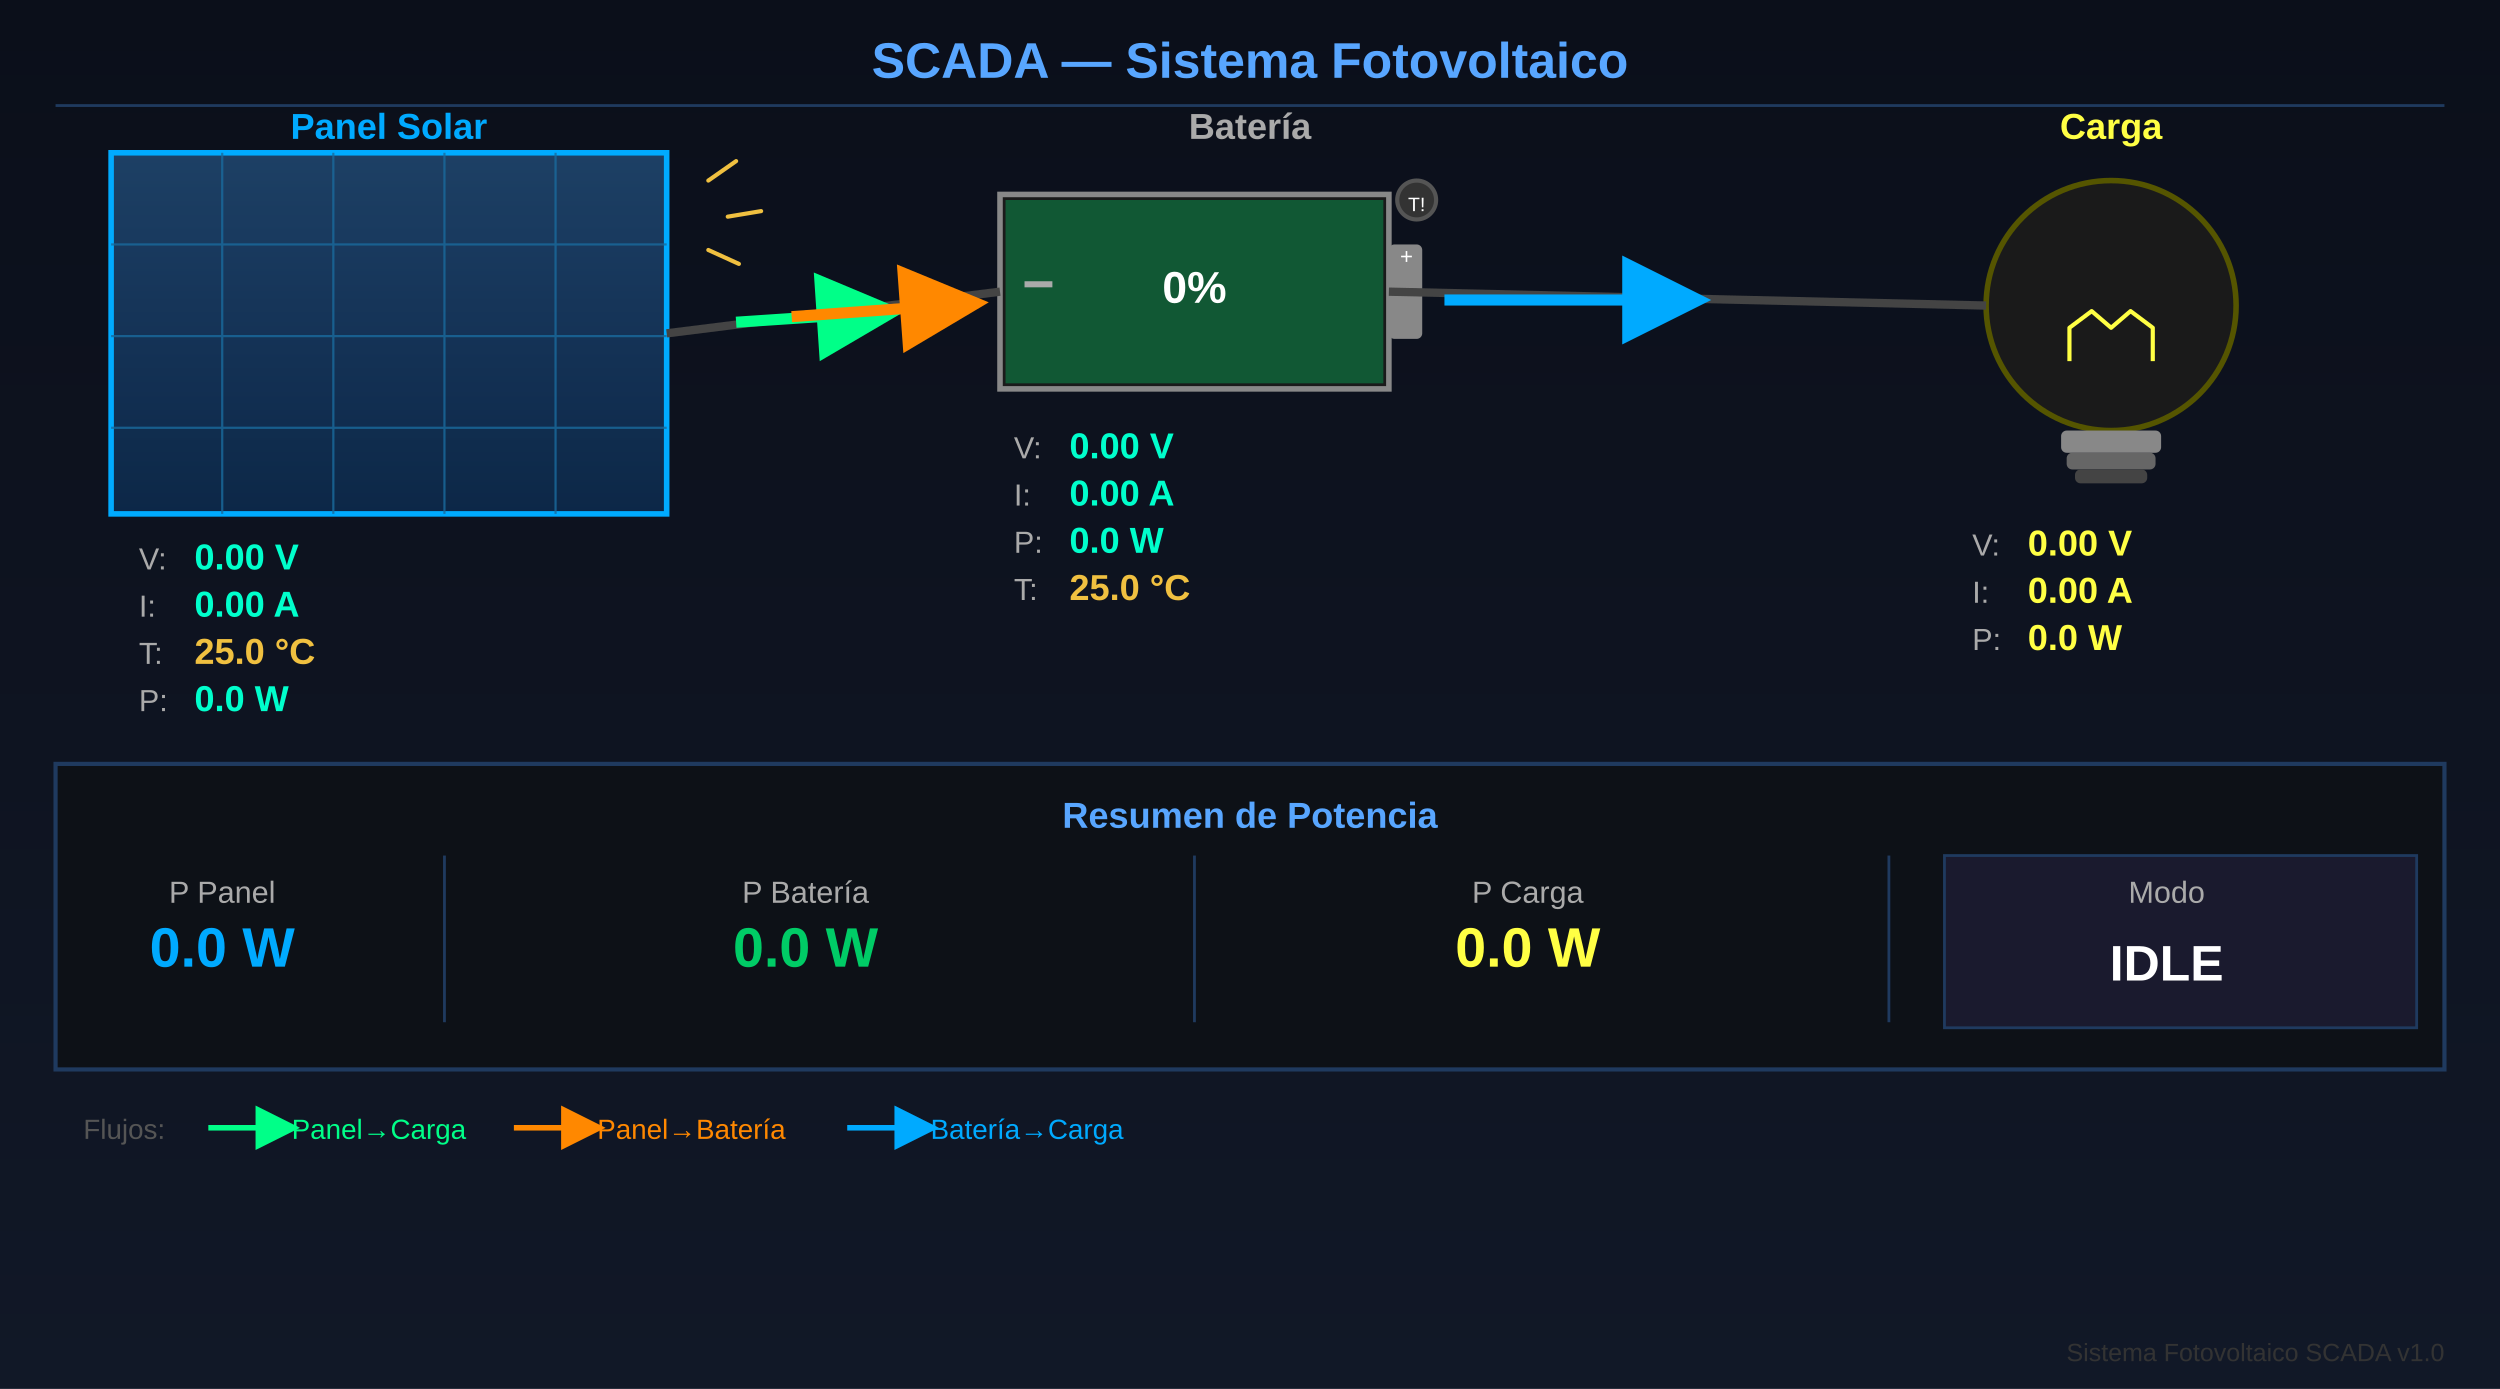
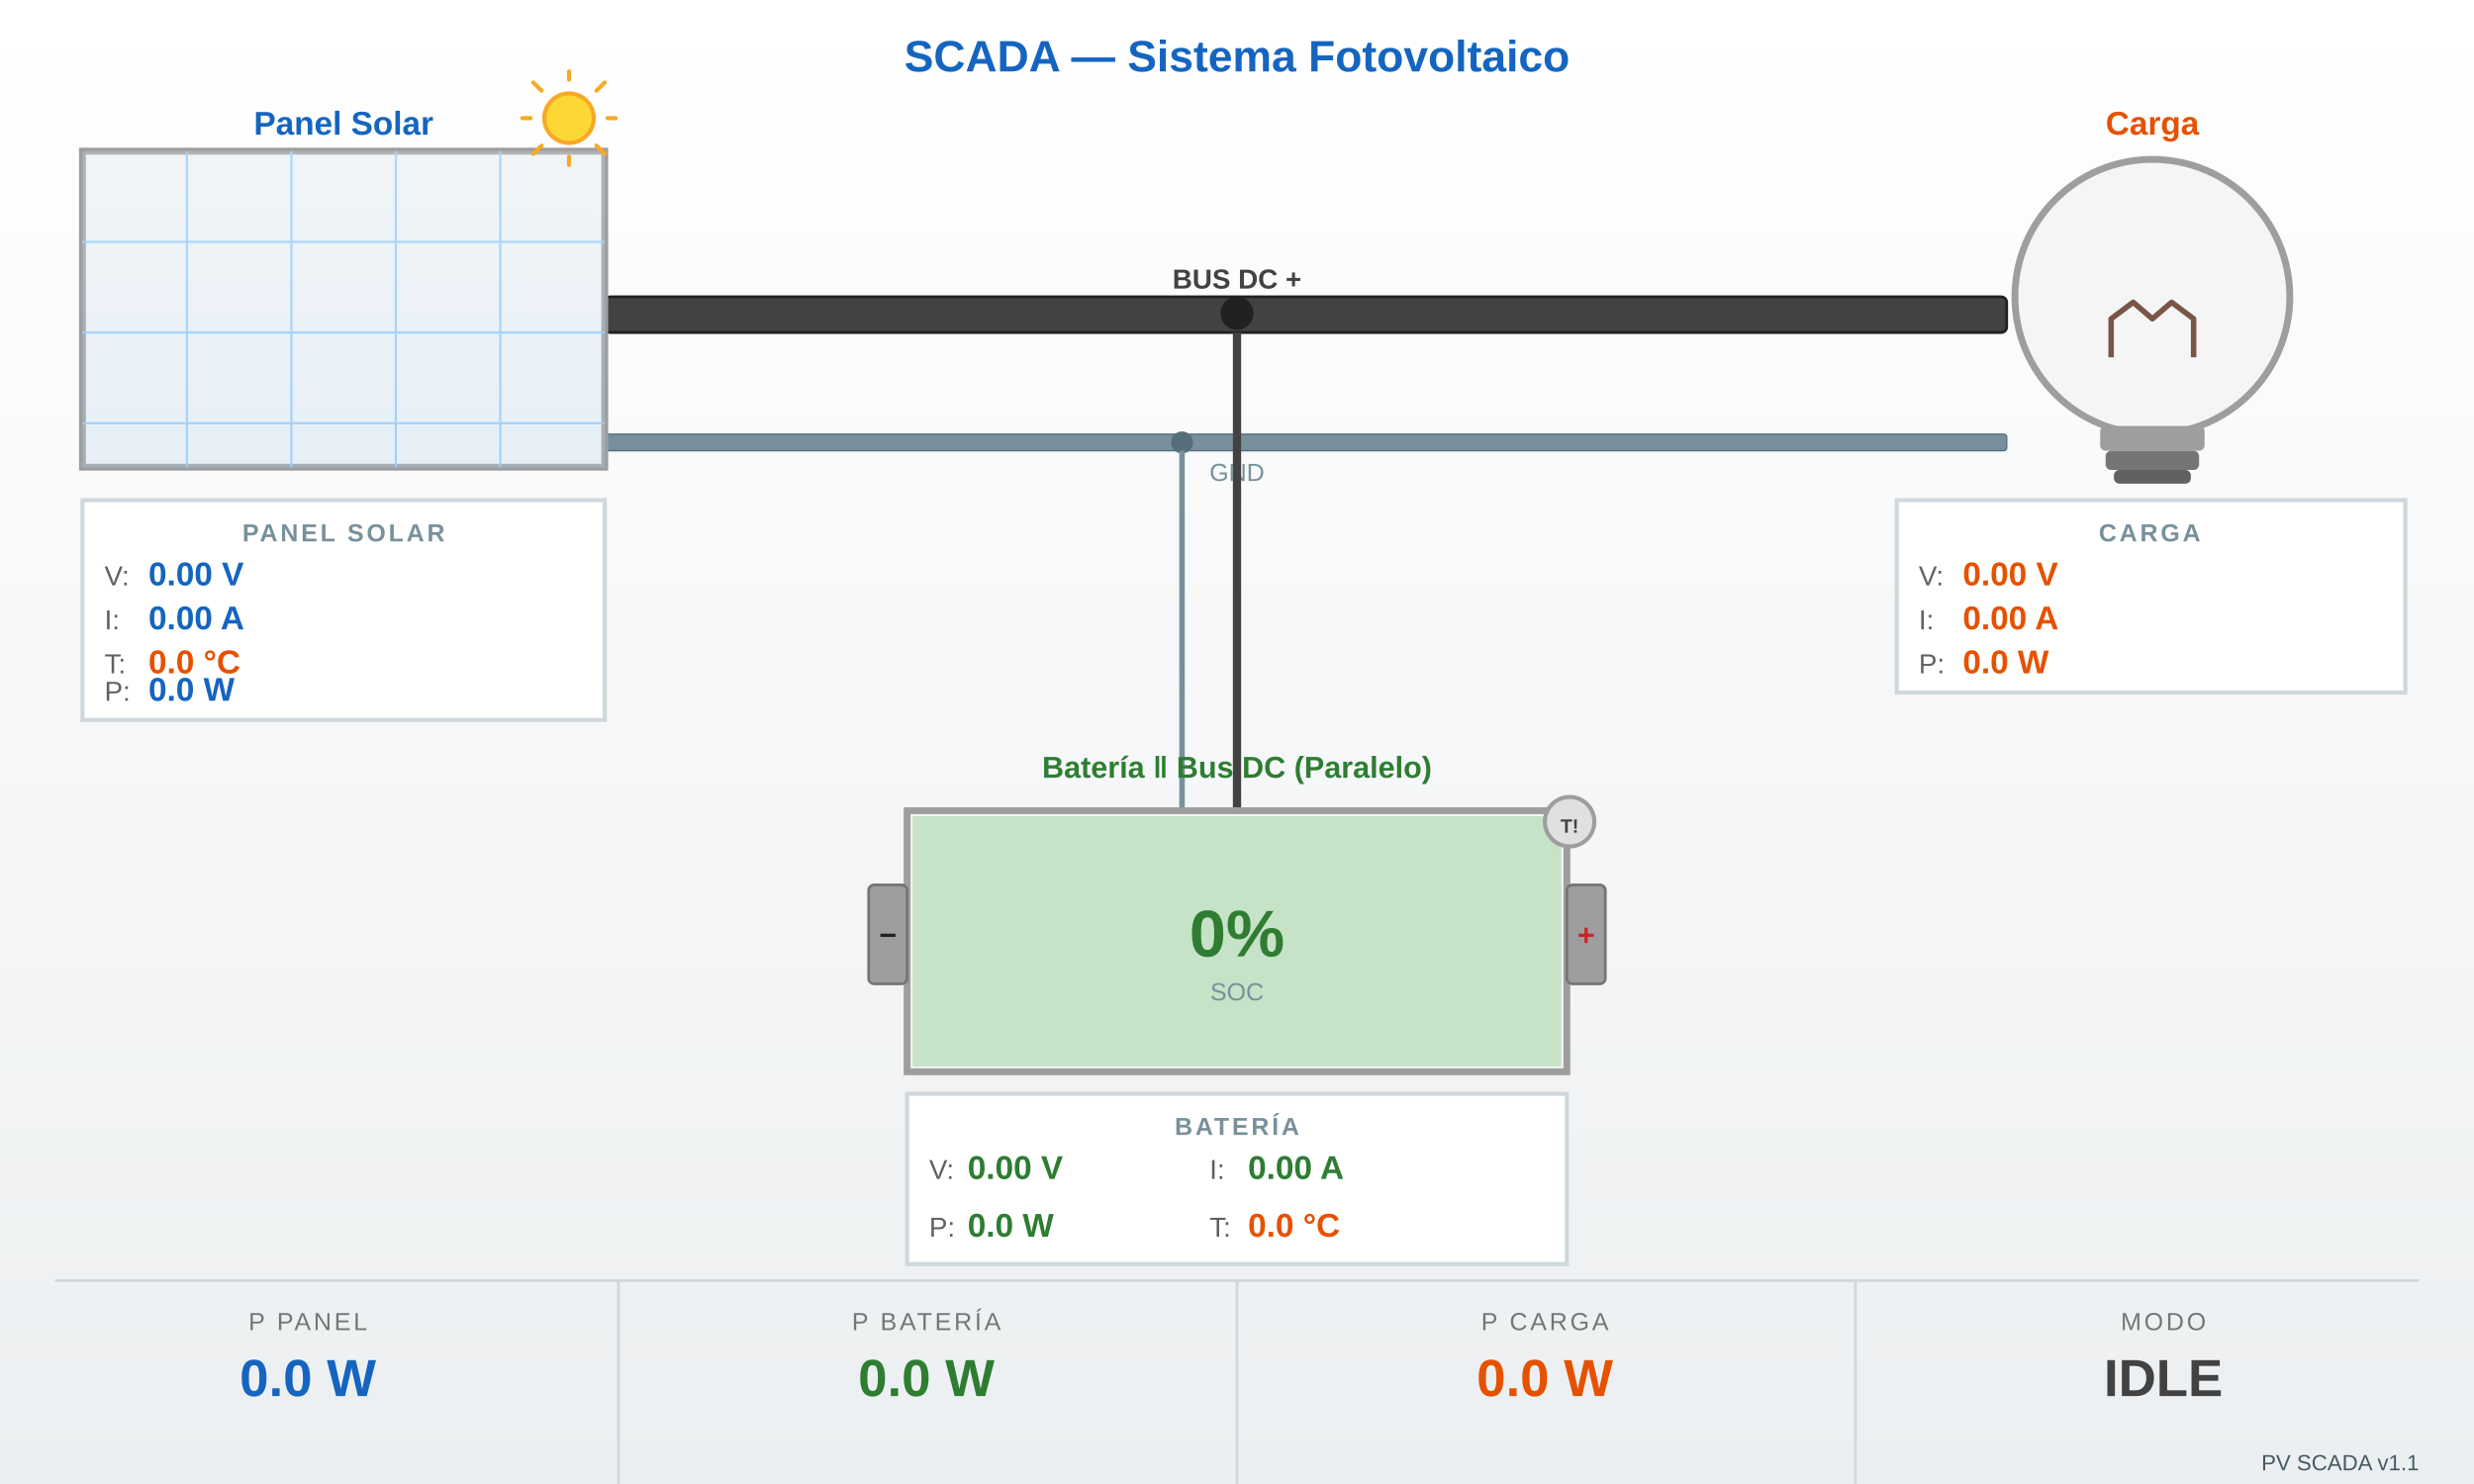
- <svg xmlns="http://www.w3.org/2000/svg" xmlns:ns1="http://sodipodi.sourceforge.net/DTD/sodipodi-0.0.dtd" width="900" height="500" id="svg2" version="1.1" ns1:docname="fotovoltaico.svg">
-   <ns1:namedview id="base" pagecolor="#0b0f1a" />
+ <svg xmlns="http://www.w3.org/2000/svg" xmlns:ns1="http://sodipodi.sourceforge.net/DTD/sodipodi-0.0.dtd" width="900" height="540" id="svg2" version="1.1" ns1:docname="fotovoltaico.svg">
+   <ns1:namedview id="base" pagecolor="#f4f6f9" />
  <defs id="defs4">
    <linearGradient id="bgGrad" x1="0" y1="0" x2="0" y2="1">
-       <stop offset="0%" style="stop-color:#0b0f1a;stop-opacity:1" />
-       <stop offset="100%" style="stop-color:#111827;stop-opacity:1" />
+       <stop offset="0%" style="stop-color:#ffffff;stop-opacity:1" />
+       <stop offset="100%" style="stop-color:#eceff1;stop-opacity:1" />
    </linearGradient>
-     <linearGradient id="panelGrad" x1="0" y1="0" x2="0" y2="1">
-       <stop offset="0%" style="stop-color:#1e3a5f;stop-opacity:1" />
-       <stop offset="100%" style="stop-color:#0d2040;stop-opacity:1" />
+     <linearGradient id="panelGradActive" x1="0" y1="0" x2="0" y2="1">
+       <stop offset="0%" style="stop-color:#e3f2fd;stop-opacity:1" />
+       <stop offset="100%" style="stop-color:#bbdefb;stop-opacity:1" />
    </linearGradient>
-     <marker id="arrowGreen" markerWidth="8" markerHeight="8" refX="4" refY="4" orient="auto">
-       <path d="M0,0 L0,8 L8,4 Z" fill="#00ff88" />
-     </marker>
-     <marker id="arrowOrange" markerWidth="8" markerHeight="8" refX="4" refY="4" orient="auto">
-       <path d="M0,0 L0,8 L8,4 Z" fill="#ff8800" />
-     </marker>
-     <marker id="arrowBlue" markerWidth="8" markerHeight="8" refX="4" refY="4" orient="auto">
-       <path d="M0,0 L0,8 L8,4 Z" fill="#00aaff" />
-     </marker>
  </defs>
  <g id="layer1">
-     <rect width="900" height="500" fill="url(#bgGrad)" id="fondo" />
-     <text x="450" y="28" style="font-family:Arial;font-size:18px;font-weight:bold;fill:#58a6ff;text-anchor:middle">
-       SCADA — Sistema Fotovoltaico
-     </text>
-     <line x1="20" y1="38" x2="880" y2="38" style="stroke:#1f3a5f;stroke-width:1" />
-     <rect x="40" y="55" width="200" height="130" style="fill:url(#panelGrad);stroke:#00aaff;stroke-width:2" />
-     <g style="stroke:#1a6699;stroke-width:0.8;opacity:0.8">
-       <line x1="40" y1="88" x2="240" y2="88" />
-       <line x1="40" y1="121" x2="240" y2="121" />
-       <line x1="40" y1="154" x2="240" y2="154" />
-       <line x1="80" y1="55" x2="80" y2="185" />
-       <line x1="120" y1="55" x2="120" y2="185" />
-       <line x1="160" y1="55" x2="160" y2="185" />
-       <line x1="200" y1="55" x2="200" y2="185" />
+     <rect width="900" height="540" fill="url(#bgGrad)" id="fondo" />
+     <text x="450" y="26" style="font-family:Arial;font-size:16px;font-weight:bold;fill:#1565C0;text-anchor:middle">SCADA — Sistema Fotovoltaico</text>
+     <text x="450" y="105" style="font-family:Arial;font-size:10px;font-weight:bold;fill:#424242;text-anchor:middle">BUS DC +</text>
+     <rect x="220" y="108" width="510" height="13" rx="2" style="fill:#424242;stroke:#212121;stroke-width:1" />
+     <circle cx="450" cy="114" r="6" style="fill:#212121" />
+     <rect x="220" y="158" width="510" height="6" rx="1" style="fill:#78909C;stroke:#546E7A;stroke-width:0.5" />
+     <text x="450" y="175" style="font-family:Arial;font-size:9px;fill:#78909C;text-anchor:middle">GND</text>
+     <circle cx="430" cy="161" r="4" style="fill:#546E7A" />
+     <rect x="30" y="55" width="190" height="115" id="PV_STATE_COLOR" style="fill:#f5f5f5;stroke:#9E9E9E;stroke-width:2.5" />
+     <g style="stroke:#90CAF9;stroke-width:0.8;opacity:0.9">
+       <line x1="30" y1="88" x2="220" y2="88" />
+       <line x1="30" y1="121" x2="220" y2="121" />
+       <line x1="30" y1="154" x2="220" y2="154" />
+       <line x1="68" y1="55" x2="68" y2="170" />
+       <line x1="106" y1="55" x2="106" y2="170" />
+       <line x1="144" y1="55" x2="144" y2="170" />
+       <line x1="182" y1="55" x2="182" y2="170" />
    </g>
-     <rect x="40" y="55" width="200" height="130" style="fill:#00ccff;fill-opacity:0.04" />
-     <text x="140" y="50" style="font-family:Arial;font-size:13px;font-weight:bold;fill:#00aaff;text-anchor:middle">
-       Panel Solar
-     </text>
-     <g style="stroke:#f0c040;stroke-width:1.5;stroke-linecap:round">
-       <line x1="255" y1="65" x2="265" y2="58" />
-       <line x1="262" y1="78" x2="274" y2="76" />
-       <line x1="255" y1="90" x2="266" y2="95" />
+     <rect x="30" y="55" width="190" height="115" style="fill:url(#panelGradActive);fill-opacity:0.25" />
+     <text x="125" y="49" style="font-family:Arial;font-size:12px;font-weight:bold;fill:#1565C0;text-anchor:middle">Panel Solar</text>
+     <circle cx="207" cy="43" r="9" style="fill:#FDD835;stroke:#F9A825;stroke-width:1.5" />
+     <g style="stroke:#F9A825;stroke-width:1.5;stroke-linecap:round">
+       <line x1="207" y1="29" x2="207" y2="26" />
+       <line x1="207" y1="57" x2="207" y2="60" />
+       <line x1="193" y1="43" x2="190" y2="43" />
+       <line x1="221" y1="43" x2="224" y2="43" />
+       <line x1="197" y1="33" x2="194" y2="30" />
+       <line x1="217" y1="53" x2="220" y2="56" />
+       <line x1="217" y1="33" x2="220" y2="30" />
+       <line x1="197" y1="53" x2="194" y2="56" />
    </g>
-     <text x="50" y="205" style="font-family:Arial;font-size:11px;fill:#aaaaaa">V:</text>
-     <text x="70" y="205" id="PV_V" style="font-family:Arial;font-size:13px;font-weight:bold;fill:#00ffcc">0.00 V</text>
-     <text x="50" y="222" style="font-family:Arial;font-size:11px;fill:#aaaaaa">I:</text>
-     <text x="70" y="222" id="PV_I" style="font-family:Arial;font-size:13px;font-weight:bold;fill:#00ffcc">0.00 A</text>
-     <text x="50" y="239" style="font-family:Arial;font-size:11px;fill:#aaaaaa">T:</text>
-     <text x="70" y="239" id="PV_T" style="font-family:Arial;font-size:13px;font-weight:bold;fill:#f0c040">25.0 °C</text>
-     <text x="50" y="256" style="font-family:Arial;font-size:11px;fill:#aaaaaa">P:</text>
-     <text x="70" y="256" id="PV_P" style="font-family:Arial;font-size:13px;font-weight:bold;fill:#00ffcc">0.0 W</text>
-     <rect x="40" y="55" width="200" height="130" id="PV_STATE_COLOR" style="fill:transparent;stroke:transparent" />
-     <text x="450" y="50" style="font-family:Arial;font-size:13px;font-weight:bold;fill:#aaaaaa;text-anchor:middle">
-       Batería
-     </text>
-     <rect x="360" y="70" width="140" height="70" id="BAT_BODY" style="fill:#1a1a1a;stroke:#888888;stroke-width:2" />
-     <rect x="500" y="88" width="12" height="34" rx="2" style="fill:#888888" />
-     <text x="504" y="95" style="font-family:Arial;font-size:8px;fill:#ffffff">+</text>
-     <rect x="362" y="72" width="136" height="66" id="BAT_SOC_BAR" style="fill:#00cc66;fill-opacity:0.35" />
-     <text x="430" y="109" id="BAT_SOC" style="font-family:Arial;font-size:16px;font-weight:bold;fill:#ffffff;text-anchor:middle">0%</text>
-     <text x="368" y="109" style="font-family:Arial;font-size:20px;font-weight:bold;fill:#aaaaaa">−</text>
-     <circle cx="510" cy="72" r="7" id="BAT_T_ALARM" style="fill:#333333;stroke:#555555;stroke-width:1.5" />
-     <text x="510" y="76" style="font-family:Arial;font-size:7px;fill:#ffffff;text-anchor:middle">T!</text>
-     <text x="365" y="165" style="font-family:Arial;font-size:11px;fill:#aaaaaa">V:</text>
-     <text x="385" y="165" id="BAT_V" style="font-family:Arial;font-size:13px;font-weight:bold;fill:#00ffcc">0.00 V</text>
-     <text x="365" y="182" style="font-family:Arial;font-size:11px;fill:#aaaaaa">I:</text>
-     <text x="385" y="182" id="BAT_I" style="font-family:Arial;font-size:13px;font-weight:bold;fill:#00ffcc">0.00 A</text>
-     <text x="365" y="199" style="font-family:Arial;font-size:11px;fill:#aaaaaa">P:</text>
-     <text x="385" y="199" id="BAT_P" style="font-family:Arial;font-size:13px;font-weight:bold;fill:#00ffcc">0.0 W</text>
-     <text x="365" y="216" style="font-family:Arial;font-size:11px;fill:#aaaaaa">T:</text>
-     <text x="385" y="216" id="BAT_T" style="font-family:Arial;font-size:13px;font-weight:bold;fill:#f0c040">25.0 °C</text>
-     <text x="760" y="50" style="font-family:Arial;font-size:13px;font-weight:bold;fill:#ffff44;text-anchor:middle">
-       Carga
-     </text>
-     <circle cx="760" cy="110" r="45" id="BULB_BODY" style="fill:#1a1a1a;stroke:#555500;stroke-width:2" />
-     <circle cx="760" cy="110" r="45" id="BULB_GLOW" style="fill:transparent;fill-opacity:0.08;stroke:transparent" />
-     <polyline points="745,130 745,118 753,112 760,118 767,112 775,118 775,130" style="fill:none;stroke:#ffff44;stroke-width:1.5;stroke-linejoin:round" />
-     <rect x="742" y="155" width="36" height="8" rx="2" style="fill:#888" />
-     <rect x="744" y="163" width="32" height="6" rx="2" style="fill:#666" />
-     <rect x="747" y="169" width="26" height="5" rx="2" style="fill:#444" />
-     <text x="710" y="200" style="font-family:Arial;font-size:11px;fill:#aaaaaa">V:</text>
-     <text x="730" y="200" id="LOAD_V" style="font-family:Arial;font-size:13px;font-weight:bold;fill:#ffff44">0.00 V</text>
-     <text x="710" y="217" style="font-family:Arial;font-size:11px;fill:#aaaaaa">I:</text>
-     <text x="730" y="217" id="LOAD_I" style="font-family:Arial;font-size:13px;font-weight:bold;fill:#ffff44">0.00 A</text>
-     <text x="710" y="234" style="font-family:Arial;font-size:11px;fill:#aaaaaa">P:</text>
-     <text x="730" y="234" id="LOAD_P" style="font-family:Arial;font-size:13px;font-weight:bold;fill:#ffff44">0.0 W</text>
-     <line x1="240" y1="120" x2="360" y2="105" style="stroke:#444;stroke-width:3" />
-     <line x1="500" y1="105" x2="715" y2="110" style="stroke:#444;stroke-width:3" />
-     <line x1="265" y1="116" x2="310" y2="113" id="FLOW_PV_LOAD" style="stroke:#00ff88;stroke-width:4" marker-end="url(#arrowGreen)" />
-     <line x1="285" y1="114" x2="340" y2="110" id="FLOW_PV_BAT" style="stroke:#ff8800;stroke-width:4" marker-end="url(#arrowOrange)" />
-     <line x1="520" y1="108" x2="600" y2="108" id="FLOW_BAT_LOAD" style="stroke:#00aaff;stroke-width:4" marker-end="url(#arrowBlue)" />
-     <rect x="20" y="275" width="860" height="110" style="fill:#0d1117;stroke:#1f3a5f;stroke-width:1.5" />
-     <text x="450" y="298" style="font-family:Arial;font-size:13px;font-weight:bold;fill:#58a6ff;text-anchor:middle">
-       Resumen de Potencia
-     </text>
-     <text x="80" y="325" style="font-family:Arial;font-size:11px;fill:#aaaaaa;text-anchor:middle">P Panel</text>
-     <text x="80" y="348" id="TOTAL_PV" style="font-family:Arial;font-size:20px;font-weight:bold;fill:#00aaff;text-anchor:middle">0.0 W</text>
-     <line x1="160" y1="308" x2="160" y2="368" style="stroke:#1f3a5f;stroke-width:1" />
-     <text x="290" y="325" style="font-family:Arial;font-size:11px;fill:#aaaaaa;text-anchor:middle">P Batería</text>
-     <text x="290" y="348" id="TOTAL_BAT" style="font-family:Arial;font-size:20px;font-weight:bold;fill:#00cc66;text-anchor:middle">0.0 W</text>
-     <line x1="430" y1="308" x2="430" y2="368" style="stroke:#1f3a5f;stroke-width:1" />
-     <text x="550" y="325" style="font-family:Arial;font-size:11px;fill:#aaaaaa;text-anchor:middle">P Carga</text>
-     <text x="550" y="348" id="TOTAL_LOAD" style="font-family:Arial;font-size:20px;font-weight:bold;fill:#ffff44;text-anchor:middle">0.0 W</text>
-     <line x1="680" y1="308" x2="680" y2="368" style="stroke:#1f3a5f;stroke-width:1" />
-     <text x="780" y="325" style="font-family:Arial;font-size:11px;fill:#aaaaaa;text-anchor:middle">Modo</text>
-     <text x="780" y="348" id="SYSTEM_MODE" style="font-family:Arial;font-size:18px;font-weight:bold;fill:#ffffff;text-anchor:middle">IDLE</text>
-     <rect x="700" y="308" width="170" height="62" id="MODE_COLOR" style="fill:#1a1a2e;stroke:#1f3a5f;stroke-width:1" />
-     <text x="780" y="325" style="font-family:Arial;font-size:11px;fill:#aaaaaa;text-anchor:middle">Modo</text>
-     <text x="780" y="353" id="SYSTEM_MODE2" style="font-family:Arial;font-size:18px;font-weight:bold;fill:#ffffff;text-anchor:middle">IDLE</text>
-     <text x="30" y="410" style="font-family:Arial;font-size:10px;fill:#555555">Flujos: </text>
-     <line x1="75" y1="406" x2="100" y2="406" style="stroke:#00ff88;stroke-width:2" marker-end="url(#arrowGreen)" />
-     <text x="105" y="410" style="font-family:Arial;font-size:10px;fill:#00ff88">Panel→Carga</text>
-     <line x1="185" y1="406" x2="210" y2="406" style="stroke:#ff8800;stroke-width:2" marker-end="url(#arrowOrange)" />
-     <text x="215" y="410" style="font-family:Arial;font-size:10px;fill:#ff8800">Panel→Batería</text>
-     <line x1="305" y1="406" x2="330" y2="406" style="stroke:#00aaff;stroke-width:2" marker-end="url(#arrowBlue)" />
-     <text x="335" y="410" style="font-family:Arial;font-size:10px;fill:#00aaff">Batería→Carga</text>
-     <text x="880" y="490" style="font-family:Arial;font-size:9px;fill:#333333;text-anchor:end">
-       Sistema Fotovoltaico SCADA v1.0
-     </text>
+     <rect x="30" y="182" width="190" height="80" style="fill:#ffffff;stroke:#CFD8DC;stroke-width:1.5" />
+     <text x="125" y="197" style="font-family:Arial;font-size:9px;font-weight:bold;fill:#78909C;text-anchor:middle;letter-spacing:1">PANEL SOLAR</text>
+     <text x="38" y="213" style="font-family:Arial;font-size:10px;fill:#616161">V:</text>
+     <text x="54" y="213" id="PV_V" style="font-family:Arial;font-size:12px;font-weight:bold;fill:#1565C0">0.00 V</text>
+     <text x="38" y="229" style="font-family:Arial;font-size:10px;fill:#616161">I:</text>
+     <text x="54" y="229" id="PV_I" style="font-family:Arial;font-size:12px;font-weight:bold;fill:#1565C0">0.00 A</text>
+     <text x="38" y="245" style="font-family:Arial;font-size:10px;fill:#616161">T:</text>
+     <text x="54" y="245" id="PV_T" style="font-family:Arial;font-size:12px;font-weight:bold;fill:#E65100">0.0 °C</text>
+     <text x="38" y="255" style="font-family:Arial;font-size:10px;fill:#616161">P:</text>
+     <text x="54" y="255" id="PV_P" style="font-family:Arial;font-size:12px;font-weight:bold;fill:#1565C0">0.0 W</text>
+     <text x="783" y="49" style="font-family:Arial;font-size:12px;font-weight:bold;fill:#E65100;text-anchor:middle">Carga</text>
+     <circle cx="783" cy="108" r="50" id="BULB_BODY" style="fill:#f5f5f5;stroke:#9E9E9E;stroke-width:2.5" />
+     <circle cx="783" cy="108" r="50" id="BULB_GLOW" style="fill:transparent;fill-opacity:0.45;stroke:transparent" />
+     <polyline points="768,130 768,116 776,110 783,116 790,110 798,116 798,130" style="fill:none;stroke:#795548;stroke-width:2;stroke-linejoin:round" />
+     <rect x="764" y="155" width="38" height="9" rx="2" style="fill:#9E9E9E" />
+     <rect x="766" y="164" width="34" height="7" rx="2" style="fill:#757575" />
+     <rect x="769" y="171" width="28" height="5" rx="2" style="fill:#616161" />
+     <rect x="690" y="182" width="185" height="70" style="fill:#ffffff;stroke:#CFD8DC;stroke-width:1.5" />
+     <text x="782" y="197" style="font-family:Arial;font-size:9px;font-weight:bold;fill:#78909C;text-anchor:middle;letter-spacing:1">CARGA</text>
+     <text x="698" y="213" style="font-family:Arial;font-size:10px;fill:#616161">V:</text>
+     <text x="714" y="213" id="LOAD_V" style="font-family:Arial;font-size:12px;font-weight:bold;fill:#E65100">0.00 V</text>
+     <text x="698" y="229" style="font-family:Arial;font-size:10px;fill:#616161">I:</text>
+     <text x="714" y="229" id="LOAD_I" style="font-family:Arial;font-size:12px;font-weight:bold;fill:#E65100">0.00 A</text>
+     <text x="698" y="245" style="font-family:Arial;font-size:10px;fill:#616161">P:</text>
+     <text x="714" y="245" id="LOAD_P" style="font-family:Arial;font-size:12px;font-weight:bold;fill:#E65100">0.0 W</text>
+     <line x1="450" y1="121" x2="450" y2="295" style="stroke:#424242;stroke-width:3" />
+     <line x1="430" y1="164" x2="430" y2="295" style="stroke:#78909C;stroke-width:2" />
+     <text x="450" y="283" style="font-family:Arial;font-size:11px;font-weight:bold;fill:#2E7D32;text-anchor:middle">Batería  ‖  Bus DC (Paralelo)</text>
+     <rect x="330" y="295" width="240" height="95" id="BAT_BODY" style="fill:#f5f5f5;stroke:#9E9E9E;stroke-width:2.5" />
+     <rect x="570" y="322" width="14" height="36" rx="2" style="fill:#9E9E9E;stroke:#757575;stroke-width:1" />
+     <text x="577" y="344" style="font-family:Arial;font-size:11px;font-weight:bold;fill:#C62828;text-anchor:middle">+</text>
+     <rect x="316" y="322" width="14" height="36" rx="2" style="fill:#9E9E9E;stroke:#757575;stroke-width:1" />
+     <text x="323" y="344" style="font-family:Arial;font-size:11px;font-weight:bold;fill:#212121;text-anchor:middle">−</text>
+     <rect x="332" y="297" width="236" height="91" id="BAT_SOC_BAR" style="fill:#4CAF50;fill-opacity:0.28" />
+     <text x="450" y="348" id="BAT_SOC" style="font-family:Arial;font-size:24px;font-weight:bold;fill:#2E7D32;text-anchor:middle">0%</text>
+     <text x="450" y="364" style="font-family:Arial;font-size:9px;fill:#78909C;text-anchor:middle">SOC</text>
+     <circle cx="571" cy="299" r="9" id="BAT_T_ALARM" style="fill:#e0e0e0;stroke:#9E9E9E;stroke-width:1.5" />
+     <text x="571" y="303" style="font-family:Arial;font-size:7px;font-weight:bold;fill:#424242;text-anchor:middle">T!</text>
+     <rect x="330" y="398" width="240" height="62" style="fill:#ffffff;stroke:#CFD8DC;stroke-width:1.5" />
+     <text x="450" y="413" style="font-family:Arial;font-size:9px;font-weight:bold;fill:#78909C;text-anchor:middle;letter-spacing:1">BATERÍA</text>
+     <text x="338" y="429" style="font-family:Arial;font-size:10px;fill:#616161">V:</text>
+     <text x="352" y="429" id="BAT_V" style="font-family:Arial;font-size:12px;font-weight:bold;fill:#2E7D32">0.00 V</text>
+     <text x="440" y="429" style="font-family:Arial;font-size:10px;fill:#616161">I:</text>
+     <text x="454" y="429" id="BAT_I" style="font-family:Arial;font-size:12px;font-weight:bold;fill:#2E7D32">0.00 A</text>
+     <text x="338" y="450" style="font-family:Arial;font-size:10px;fill:#616161">P:</text>
+     <text x="352" y="450" id="BAT_P" style="font-family:Arial;font-size:12px;font-weight:bold;fill:#2E7D32">0.0 W</text>
+     <text x="440" y="450" style="font-family:Arial;font-size:10px;fill:#616161">T:</text>
+     <text x="454" y="450" id="BAT_T" style="font-family:Arial;font-size:12px;font-weight:bold;fill:#E65100">0.0 °C</text>
+     <line x1="220" y1="114" x2="730" y2="114" id="FLOW_PV_LOAD" style="stroke:transparent;stroke-width:5" />
+     <line x1="452" y1="121" x2="452" y2="295" id="FLOW_PV_BAT" style="stroke:transparent;stroke-width:5" />
+     <line x1="448" y1="295" x2="448" y2="121" id="FLOW_BAT_LOAD" style="stroke:transparent;stroke-width:5" />
+     <line x1="20" y1="466" x2="880" y2="466" style="stroke:#CFD8DC;stroke-width:1" />
+     <line x1="225" y1="466" x2="225" y2="540" style="stroke:#CFD8DC;stroke-width:1" />
+     <line x1="450" y1="466" x2="450" y2="540" style="stroke:#CFD8DC;stroke-width:1" />
+     <line x1="675" y1="466" x2="675" y2="540" style="stroke:#CFD8DC;stroke-width:1" />
+     <text x="112" y="484" style="font-family:Arial;font-size:9px;fill:#757575;text-anchor:middle;letter-spacing:1">P PANEL</text>
+     <text x="112" y="508" id="TOTAL_PV" style="font-family:Arial;font-size:19px;font-weight:bold;fill:#1565C0;text-anchor:middle">0.0 W</text>
+     <text x="337" y="484" style="font-family:Arial;font-size:9px;fill:#757575;text-anchor:middle;letter-spacing:1">P BATERÍA</text>
+     <text x="337" y="508" id="TOTAL_BAT" style="font-family:Arial;font-size:19px;font-weight:bold;fill:#2E7D32;text-anchor:middle">0.0 W</text>
+     <text x="562" y="484" style="font-family:Arial;font-size:9px;fill:#757575;text-anchor:middle;letter-spacing:1">P CARGA</text>
+     <text x="562" y="508" id="TOTAL_LOAD" style="font-family:Arial;font-size:19px;font-weight:bold;fill:#E65100;text-anchor:middle">0.0 W</text>
+     <rect x="675" y="466" width="225" height="74" id="MODE_COLOR" style="fill:transparent;stroke:none" />
+     <text x="787" y="484" style="font-family:Arial;font-size:9px;fill:#757575;text-anchor:middle;letter-spacing:1">MODO</text>
+     <text x="787" y="508" id="SYSTEM_MODE" style="font-family:Arial;font-size:19px;font-weight:bold;fill:#424242;text-anchor:middle">IDLE</text>
+     <text x="880" y="535" style="font-family:Arial;font-size:8px;fill:#455A64;text-anchor:end">PV SCADA v1.1</text>
  </g>
</svg>
